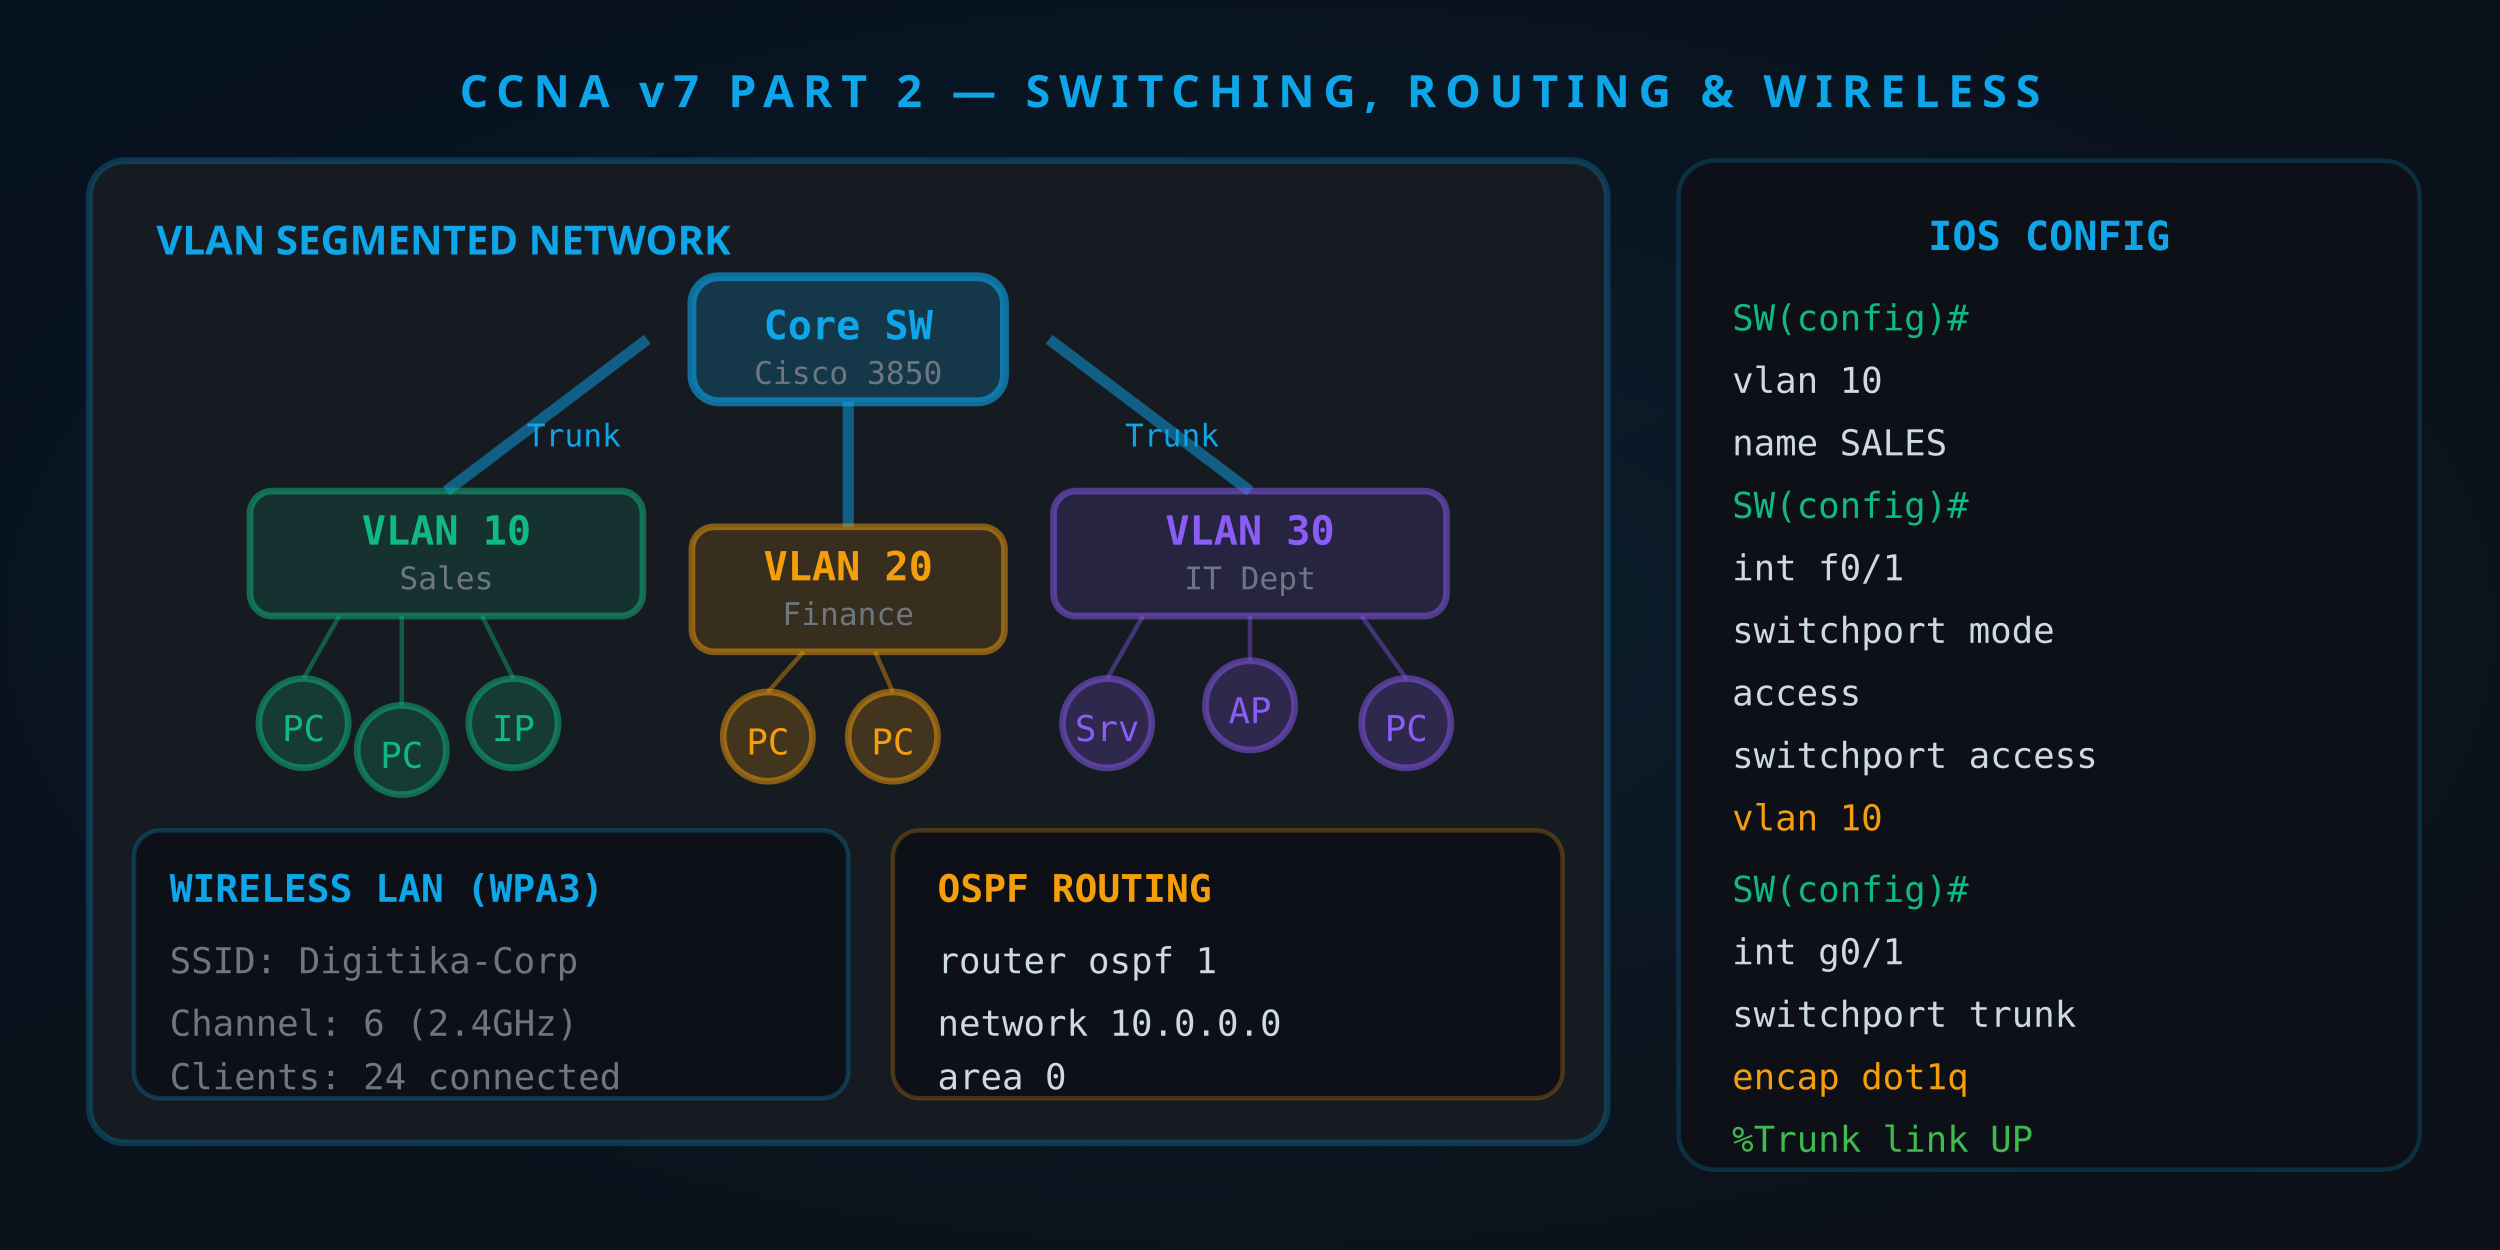
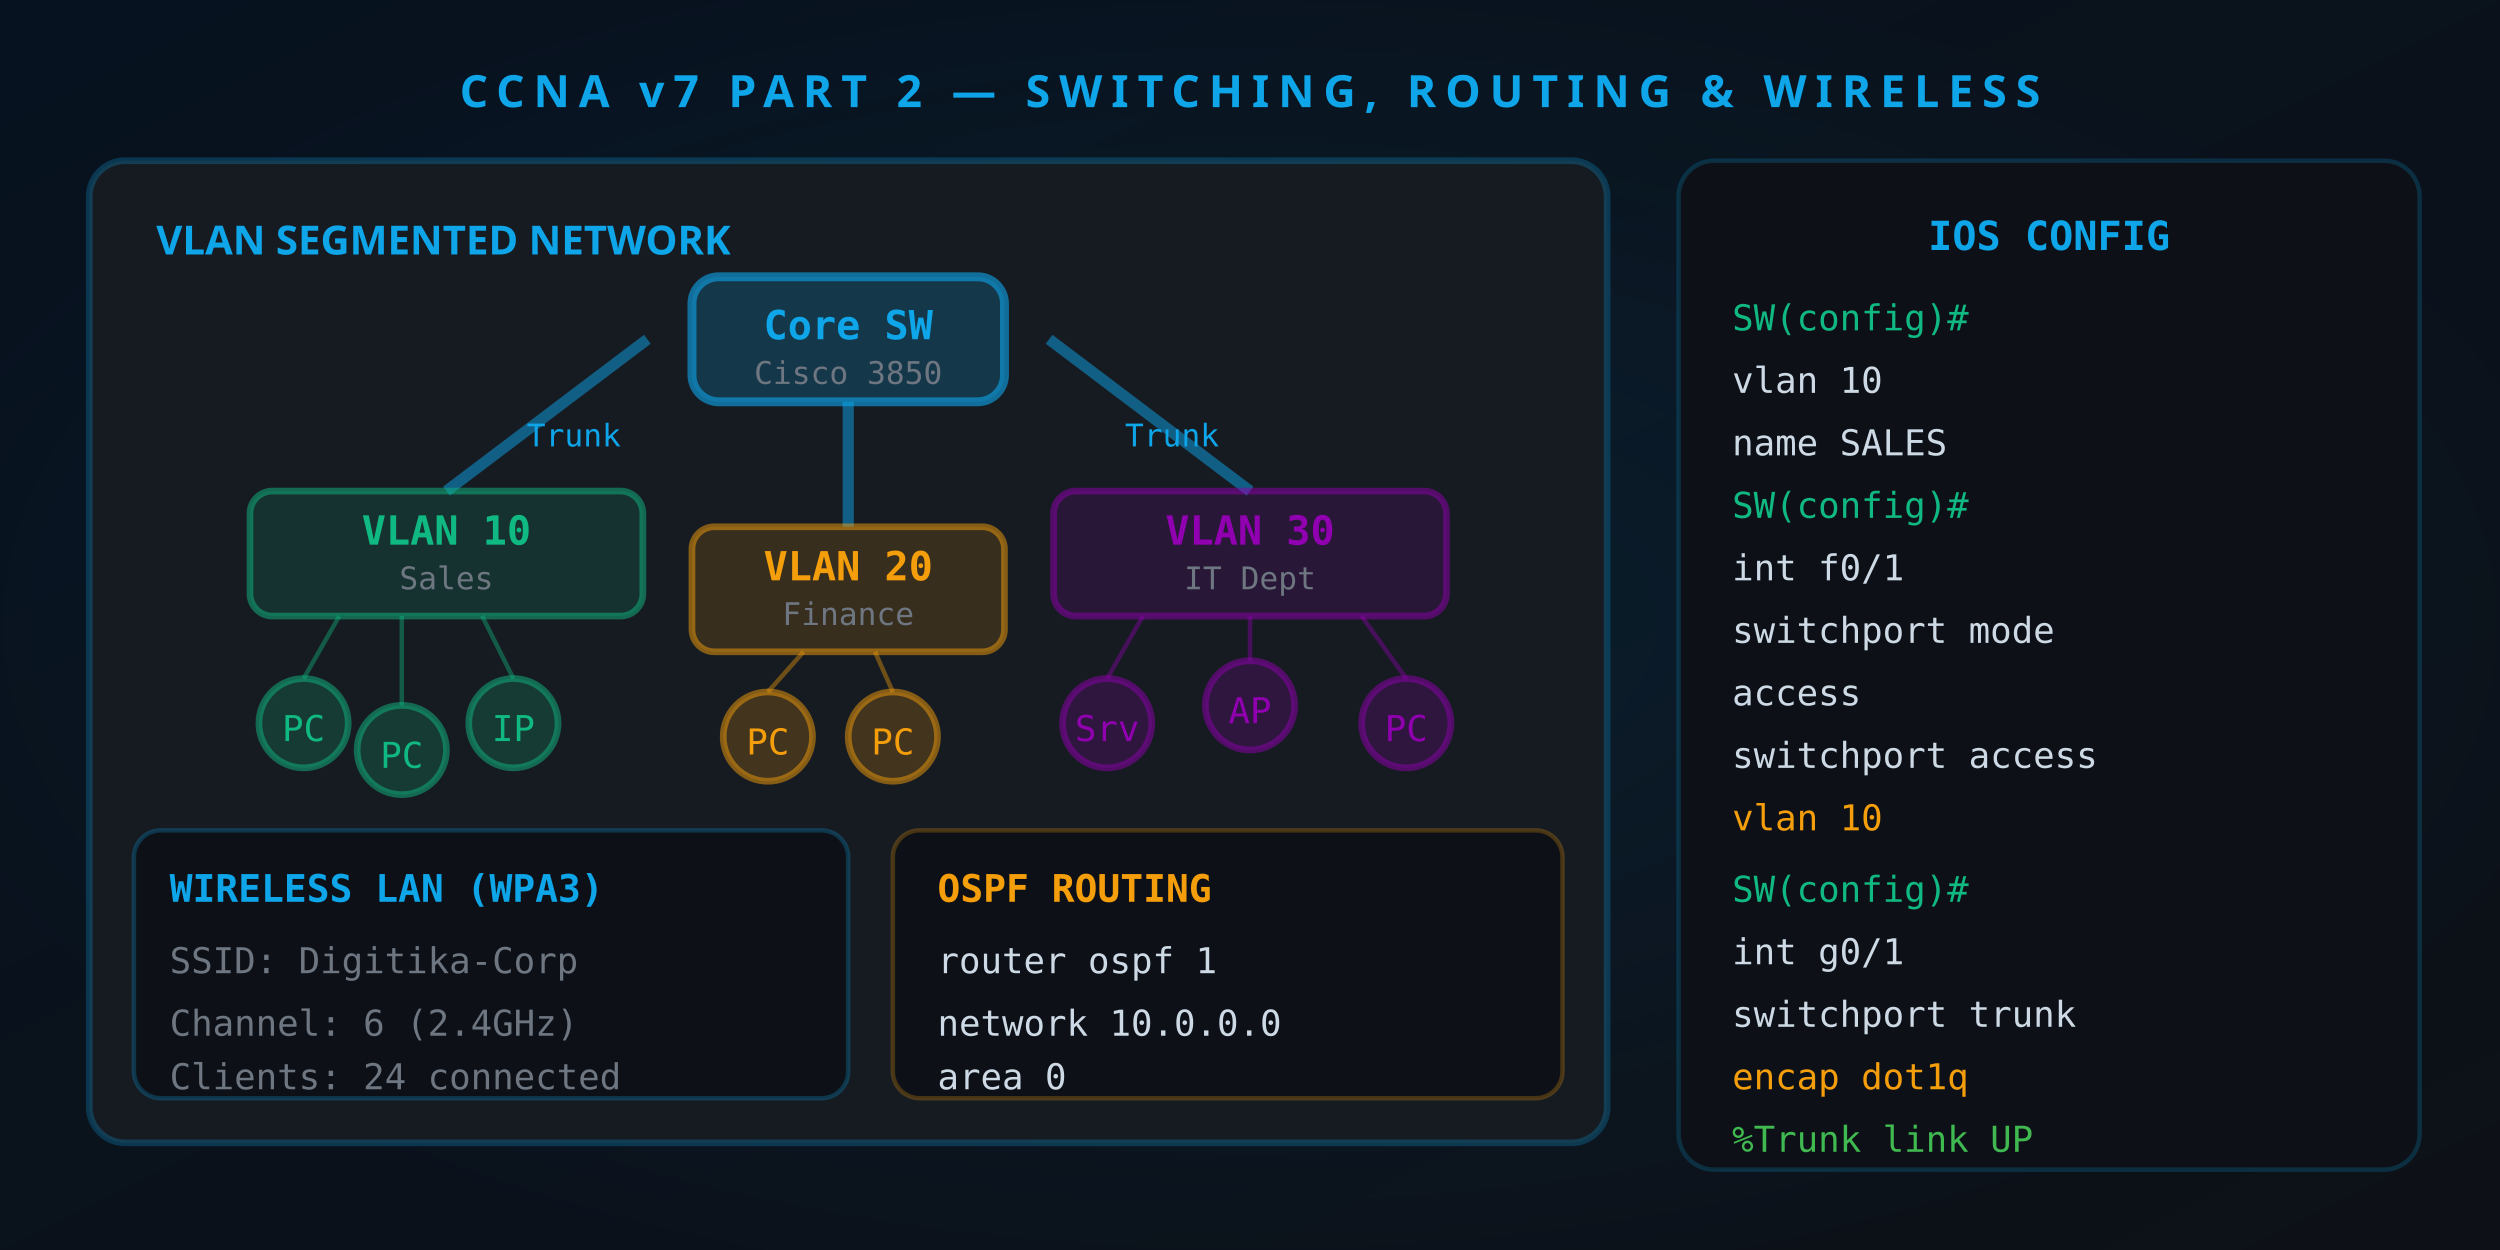
<svg xmlns="http://www.w3.org/2000/svg" viewBox="0 0 560 280">
  <defs>
    <linearGradient id="bg" x1="0%" y1="0%" x2="100%" y2="100%">
      <stop offset="0%" stop-color="#071220" />
      <stop offset="100%" stop-color="#0d1117" />
    </linearGradient>
    <radialGradient id="glow" cx="50%" cy="50%" r="55%">
      <stop offset="0%" stop-color="#0EA5E9" stop-opacity="0.09" />
      <stop offset="100%" stop-color="#0EA5E9" stop-opacity="0" />
    </radialGradient>
  </defs>
  <rect width="560" height="280" fill="url(#bg)" />
  <rect width="560" height="280" fill="url(#glow)" />
  <text x="280" y="24" fill="#0EA5E9" font-family="sans-serif" font-size="10" text-anchor="middle" font-weight="bold" letter-spacing="2">CCNA v7 PART 2 — SWITCHING, ROUTING &amp; WIRELESS</text>
  <rect x="20" y="36" width="340" height="220" rx="8" fill="#161b22" stroke="#0EA5E9" stroke-opacity="0.25" stroke-width="1.5" />
  <text x="35" y="57" fill="#0EA5E9" font-family="sans-serif" font-size="9" font-weight="bold">VLAN SEGMENTED NETWORK</text>
  <rect x="155" y="62" width="70" height="28" rx="6" fill="#0EA5E9" fill-opacity="0.2" stroke="#0EA5E9" stroke-opacity="0.6" stroke-width="2" />
  <text x="190" y="76" fill="#0EA5E9" font-family="monospace" font-size="9" text-anchor="middle" font-weight="bold">Core SW</text>
  <text x="190" y="86" fill="#6e7681" font-family="monospace" font-size="7" text-anchor="middle">Cisco 3850</text>
  <line x1="145" y1="76" x2="100" y2="110" stroke="#0EA5E9" stroke-opacity="0.5" stroke-width="2.5" />
  <text x="118" y="100" fill="#0EA5E9" font-family="monospace" font-size="7">Trunk</text>
  <line x1="235" y1="76" x2="280" y2="110" stroke="#0EA5E9" stroke-opacity="0.5" stroke-width="2.5" />
  <text x="252" y="100" fill="#0EA5E9" font-family="monospace" font-size="7">Trunk</text>
  <line x1="190" y1="90" x2="190" y2="118" stroke="#0EA5E9" stroke-opacity="0.5" stroke-width="2.5" />
  <rect x="56" y="110" width="88" height="28" rx="5" fill="#10B981" fill-opacity="0.15" stroke="#10B981" stroke-opacity="0.5" stroke-width="1.5" />
  <text x="100" y="122" fill="#10B981" font-family="monospace" font-size="9" text-anchor="middle" font-weight="bold">VLAN 10</text>
  <text x="100" y="132" fill="#6e7681" font-family="monospace" font-size="7" text-anchor="middle">Sales</text>
  <rect x="155" y="118" width="70" height="28" rx="5" fill="#f59e0b" fill-opacity="0.15" stroke="#f59e0b" stroke-opacity="0.5" stroke-width="1.5" />
  <text x="190" y="130" fill="#f59e0b" font-family="monospace" font-size="9" text-anchor="middle" font-weight="bold">VLAN 20</text>
  <text x="190" y="140" fill="#6e7681" font-family="monospace" font-size="7" text-anchor="middle">Finance</text>
-   <rect x="236" y="110" width="88" height="28" rx="5" fill="#8b5cf6" fill-opacity="0.15" stroke="#8b5cf6" stroke-opacity="0.5" stroke-width="1.5" />
-   <text x="280" y="122" fill="#8b5cf6" font-family="monospace" font-size="9" text-anchor="middle" font-weight="bold">VLAN 30</text>
+   <rect x="236" y="110" width="88" height="28" rx="5" fill="#9100B0" fill-opacity="0.15" stroke="#9100B0" stroke-opacity="0.5" stroke-width="1.5" />
+   <text x="280" y="122" fill="#9100B0" font-family="monospace" font-size="9" text-anchor="middle" font-weight="bold">VLAN 30</text>
  <text x="280" y="132" fill="#6e7681" font-family="monospace" font-size="7" text-anchor="middle">IT Dept</text>
  <circle cx="68" cy="162" r="10" fill="#10B981" fill-opacity="0.2" stroke="#10B981" stroke-opacity="0.5" stroke-width="1.5" />
  <text x="68" y="166" fill="#10B981" font-family="monospace" font-size="8" text-anchor="middle">PC</text>
  <circle cx="90" cy="168" r="10" fill="#10B981" fill-opacity="0.2" stroke="#10B981" stroke-opacity="0.5" stroke-width="1.5" />
  <text x="90" y="172" fill="#10B981" font-family="monospace" font-size="8" text-anchor="middle">PC</text>
  <circle cx="115" cy="162" r="10" fill="#10B981" fill-opacity="0.2" stroke="#10B981" stroke-opacity="0.5" stroke-width="1.5" />
  <text x="115" y="166" fill="#10B981" font-family="monospace" font-size="8" text-anchor="middle">IP</text>
  <line x1="68" y1="152" x2="76" y2="138" stroke="#10B981" stroke-opacity="0.4" stroke-width="1" />
  <line x1="90" y1="158" x2="90" y2="138" stroke="#10B981" stroke-opacity="0.4" stroke-width="1" />
  <line x1="115" y1="152" x2="108" y2="138" stroke="#10B981" stroke-opacity="0.4" stroke-width="1" />
  <circle cx="172" cy="165" r="10" fill="#f59e0b" fill-opacity="0.2" stroke="#f59e0b" stroke-opacity="0.5" stroke-width="1.5" />
  <text x="172" y="169" fill="#f59e0b" font-family="monospace" font-size="8" text-anchor="middle">PC</text>
  <circle cx="200" cy="165" r="10" fill="#f59e0b" fill-opacity="0.2" stroke="#f59e0b" stroke-opacity="0.5" stroke-width="1.5" />
  <text x="200" y="169" fill="#f59e0b" font-family="monospace" font-size="8" text-anchor="middle">PC</text>
  <line x1="172" y1="155" x2="180" y2="146" stroke="#f59e0b" stroke-opacity="0.4" stroke-width="1" />
  <line x1="200" y1="155" x2="196" y2="146" stroke="#f59e0b" stroke-opacity="0.4" stroke-width="1" />
-   <circle cx="248" cy="162" r="10" fill="#8b5cf6" fill-opacity="0.2" stroke="#8b5cf6" stroke-opacity="0.5" stroke-width="1.5" />
-   <text x="248" y="166" fill="#8b5cf6" font-family="monospace" font-size="8" text-anchor="middle">Srv</text>
-   <circle cx="280" cy="158" r="10" fill="#8b5cf6" fill-opacity="0.2" stroke="#8b5cf6" stroke-opacity="0.5" stroke-width="1.5" />
-   <text x="280" y="162" fill="#8b5cf6" font-family="monospace" font-size="8" text-anchor="middle">AP</text>
-   <circle cx="315" cy="162" r="10" fill="#8b5cf6" fill-opacity="0.2" stroke="#8b5cf6" stroke-opacity="0.5" stroke-width="1.5" />
-   <text x="315" y="166" fill="#8b5cf6" font-family="monospace" font-size="8" text-anchor="middle">PC</text>
-   <line x1="248" y1="152" x2="256" y2="138" stroke="#8b5cf6" stroke-opacity="0.4" stroke-width="1" />
-   <line x1="280" y1="148" x2="280" y2="138" stroke="#8b5cf6" stroke-opacity="0.4" stroke-width="1" />
-   <line x1="315" y1="152" x2="305" y2="138" stroke="#8b5cf6" stroke-opacity="0.4" stroke-width="1" />
+   <circle cx="248" cy="162" r="10" fill="#9100B0" fill-opacity="0.2" stroke="#9100B0" stroke-opacity="0.5" stroke-width="1.5" />
+   <text x="248" y="166" fill="#9100B0" font-family="monospace" font-size="8" text-anchor="middle">Srv</text>
+   <circle cx="280" cy="158" r="10" fill="#9100B0" fill-opacity="0.2" stroke="#9100B0" stroke-opacity="0.5" stroke-width="1.5" />
+   <text x="280" y="162" fill="#9100B0" font-family="monospace" font-size="8" text-anchor="middle">AP</text>
+   <circle cx="315" cy="162" r="10" fill="#9100B0" fill-opacity="0.2" stroke="#9100B0" stroke-opacity="0.5" stroke-width="1.5" />
+   <text x="315" y="166" fill="#9100B0" font-family="monospace" font-size="8" text-anchor="middle">PC</text>
+   <line x1="248" y1="152" x2="256" y2="138" stroke="#9100B0" stroke-opacity="0.4" stroke-width="1" />
+   <line x1="280" y1="148" x2="280" y2="138" stroke="#9100B0" stroke-opacity="0.4" stroke-width="1" />
+   <line x1="315" y1="152" x2="305" y2="138" stroke="#9100B0" stroke-opacity="0.4" stroke-width="1" />
  <rect x="30" y="186" width="160" height="60" rx="6" fill="#0d1117" stroke="#0EA5E9" stroke-opacity="0.25" stroke-width="1" />
  <text x="38" y="202" fill="#0EA5E9" font-family="monospace" font-size="8.5" font-weight="bold">WIRELESS LAN (WPA3)</text>
  <text x="38" y="218" fill="#6e7681" font-family="monospace" font-size="8">SSID: Digitika-Corp</text>
  <text x="38" y="232" fill="#6e7681" font-family="monospace" font-size="8">Channel: 6 (2.4GHz)</text>
  <text x="38" y="244" fill="#6e7681" font-family="monospace" font-size="8">Clients: 24 connected</text>
  <rect x="200" y="186" width="150" height="60" rx="6" fill="#0d1117" stroke="#f59e0b" stroke-opacity="0.25" stroke-width="1" />
  <text x="210" y="202" fill="#f59e0b" font-family="monospace" font-size="8.5" font-weight="bold">OSPF ROUTING</text>
  <text x="210" y="218" fill="#cdd9e5" font-family="monospace" font-size="8">router ospf 1</text>
  <text x="210" y="232" fill="#cdd9e5" font-family="monospace" font-size="8">network 10.0.0.0</text>
  <text x="210" y="244" fill="#cdd9e5" font-family="monospace" font-size="8">  area 0</text>
  <rect x="376" y="36" width="166" height="226" rx="8" fill="#0d1117" stroke="#0EA5E9" stroke-opacity="0.2" stroke-width="1" />
  <text x="459" y="56" fill="#0EA5E9" font-family="monospace" font-size="9" text-anchor="middle" font-weight="bold">IOS CONFIG</text>
  <text x="388" y="74" fill="#10B981" font-family="monospace" font-size="8">SW(config)#</text>
  <text x="388" y="88" fill="#cdd9e5" font-family="monospace" font-size="8">vlan 10</text>
  <text x="388" y="102" fill="#cdd9e5" font-family="monospace" font-size="8">name SALES</text>
  <text x="388" y="116" fill="#10B981" font-family="monospace" font-size="8">SW(config)#</text>
  <text x="388" y="130" fill="#cdd9e5" font-family="monospace" font-size="8">int f0/1</text>
  <text x="388" y="144" fill="#cdd9e5" font-family="monospace" font-size="8">switchport mode</text>
  <text x="388" y="158" fill="#cdd9e5" font-family="monospace" font-size="8">  access</text>
  <text x="388" y="172" fill="#cdd9e5" font-family="monospace" font-size="8">switchport access</text>
  <text x="388" y="186" fill="#f59e0b" font-family="monospace" font-size="8">  vlan 10</text>
  <text x="388" y="202" fill="#10B981" font-family="monospace" font-size="8">SW(config)#</text>
  <text x="388" y="216" fill="#cdd9e5" font-family="monospace" font-size="8">int g0/1</text>
  <text x="388" y="230" fill="#cdd9e5" font-family="monospace" font-size="8">switchport trunk</text>
  <text x="388" y="244" fill="#f59e0b" font-family="monospace" font-size="8">  encap dot1q</text>
  <text x="388" y="258" fill="#3fb950" font-family="monospace" font-size="8">%Trunk link UP</text>
</svg>
